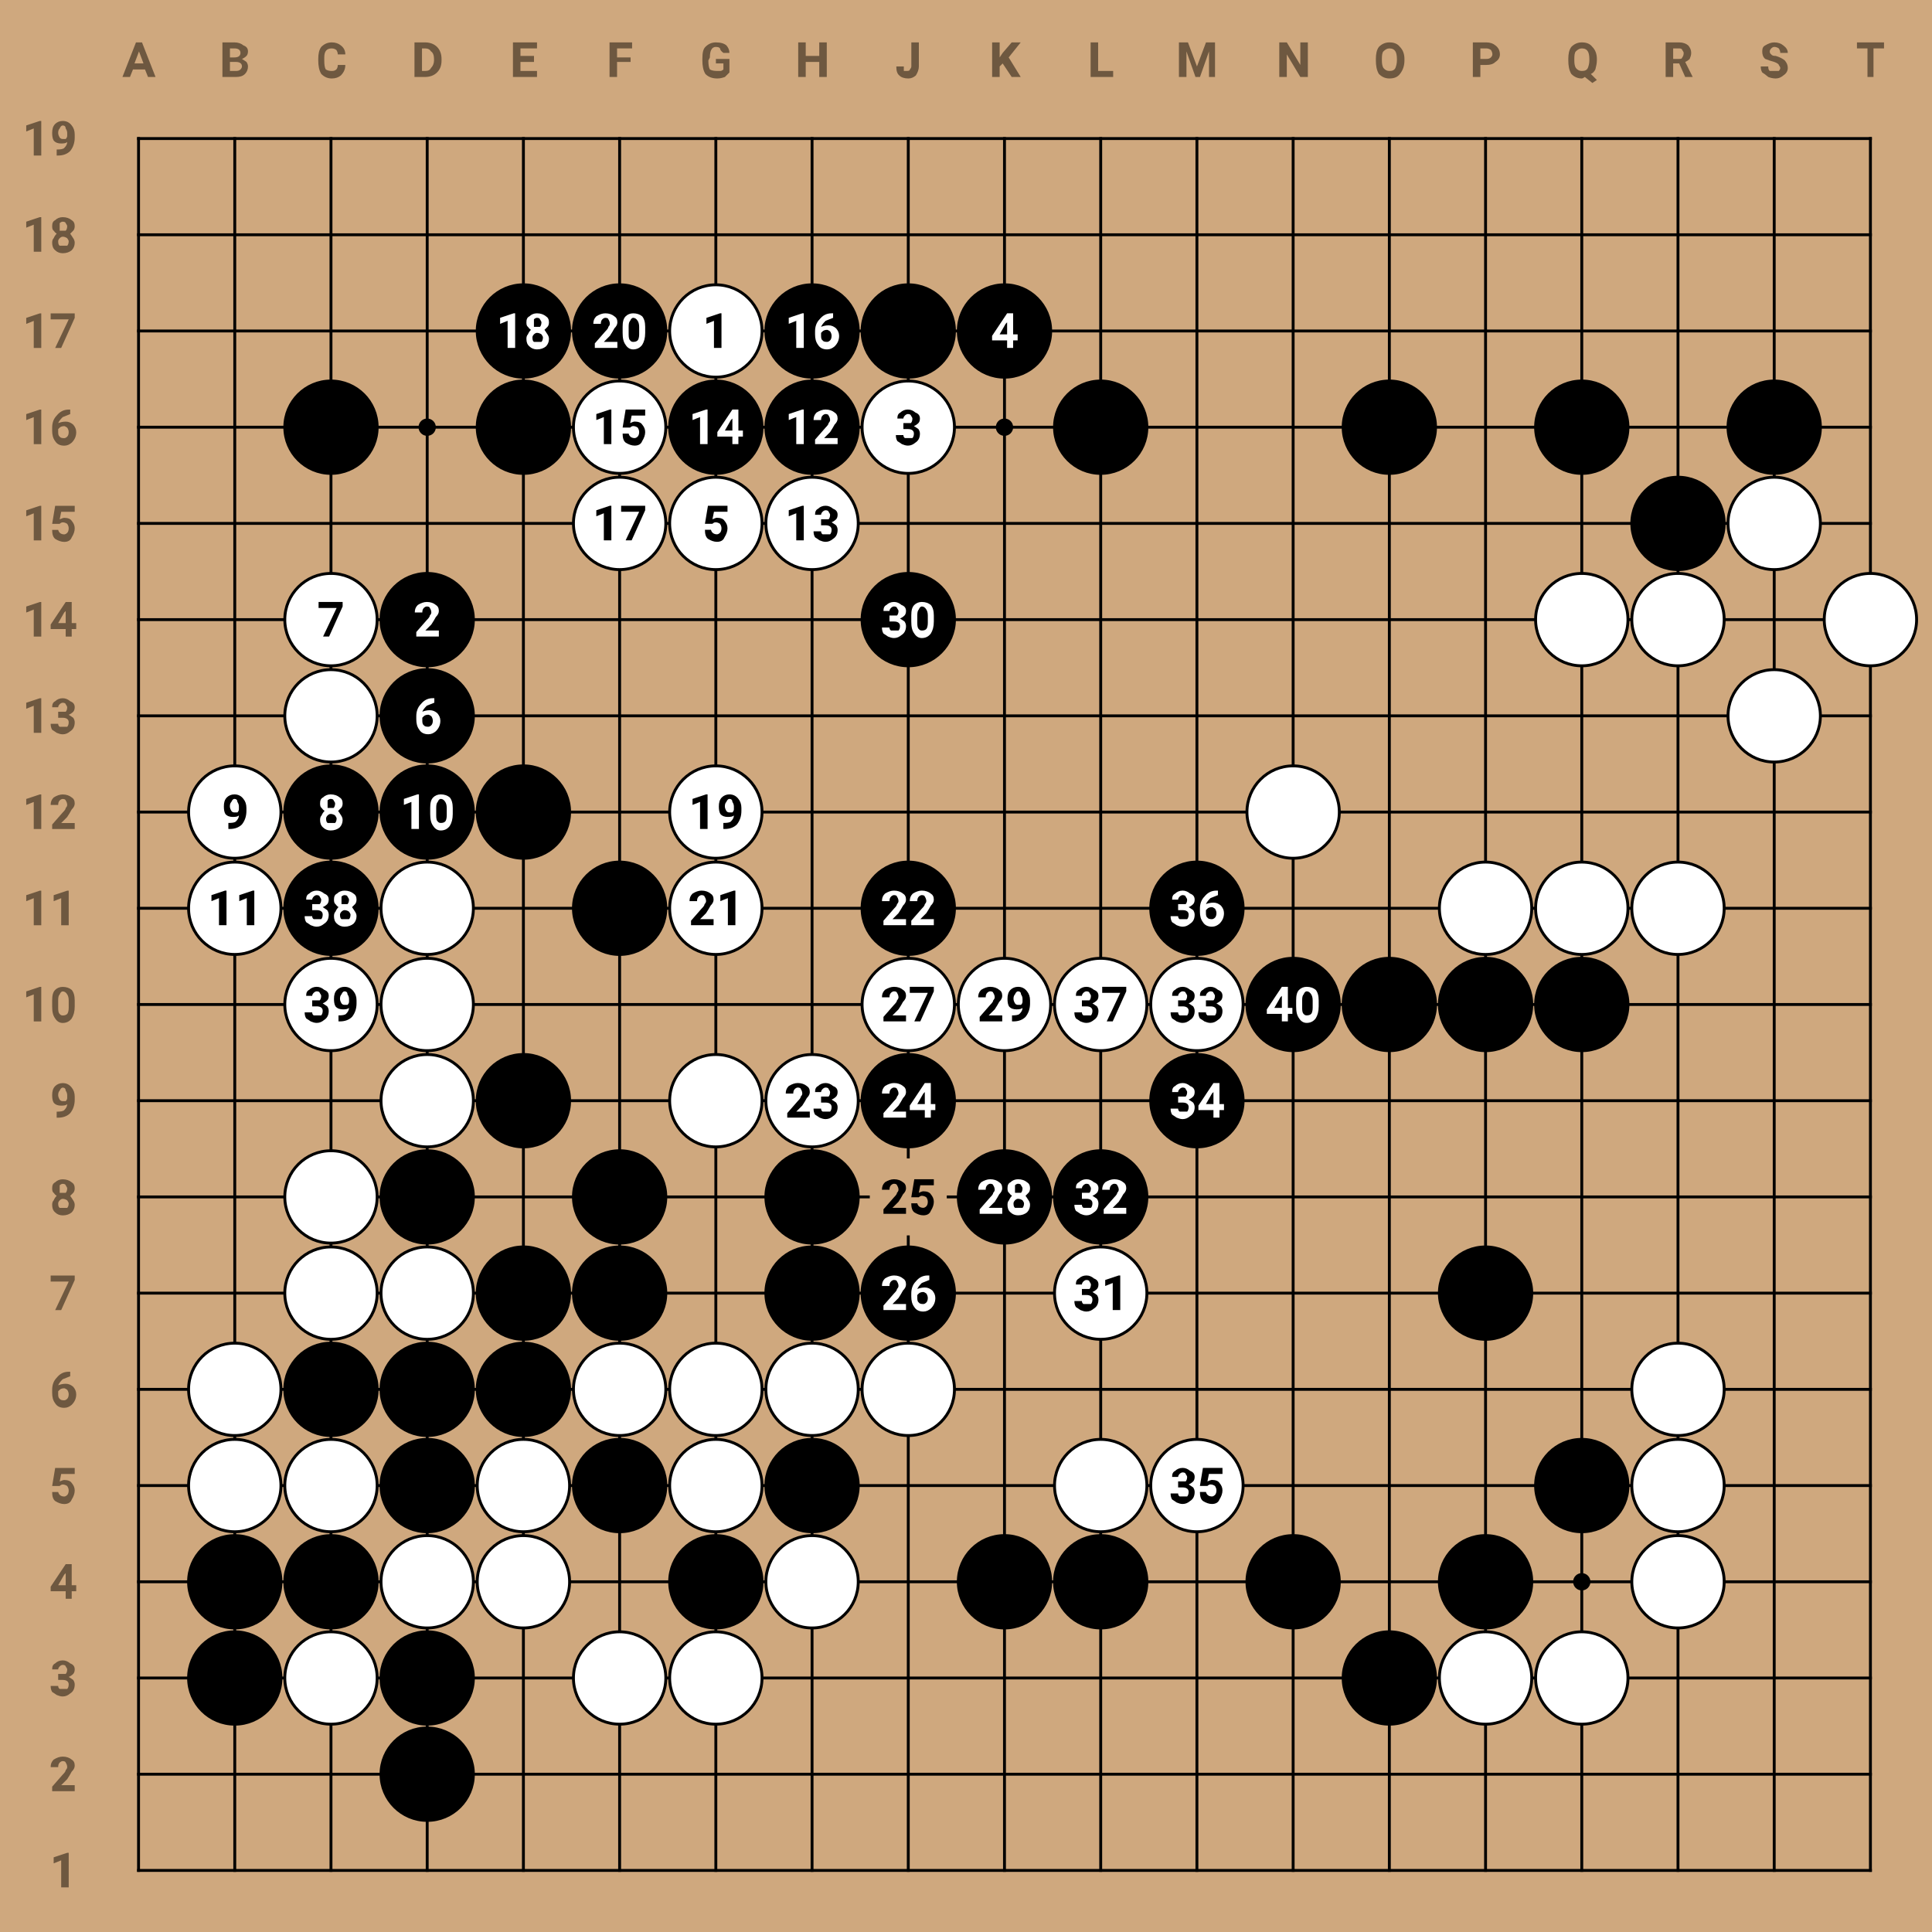
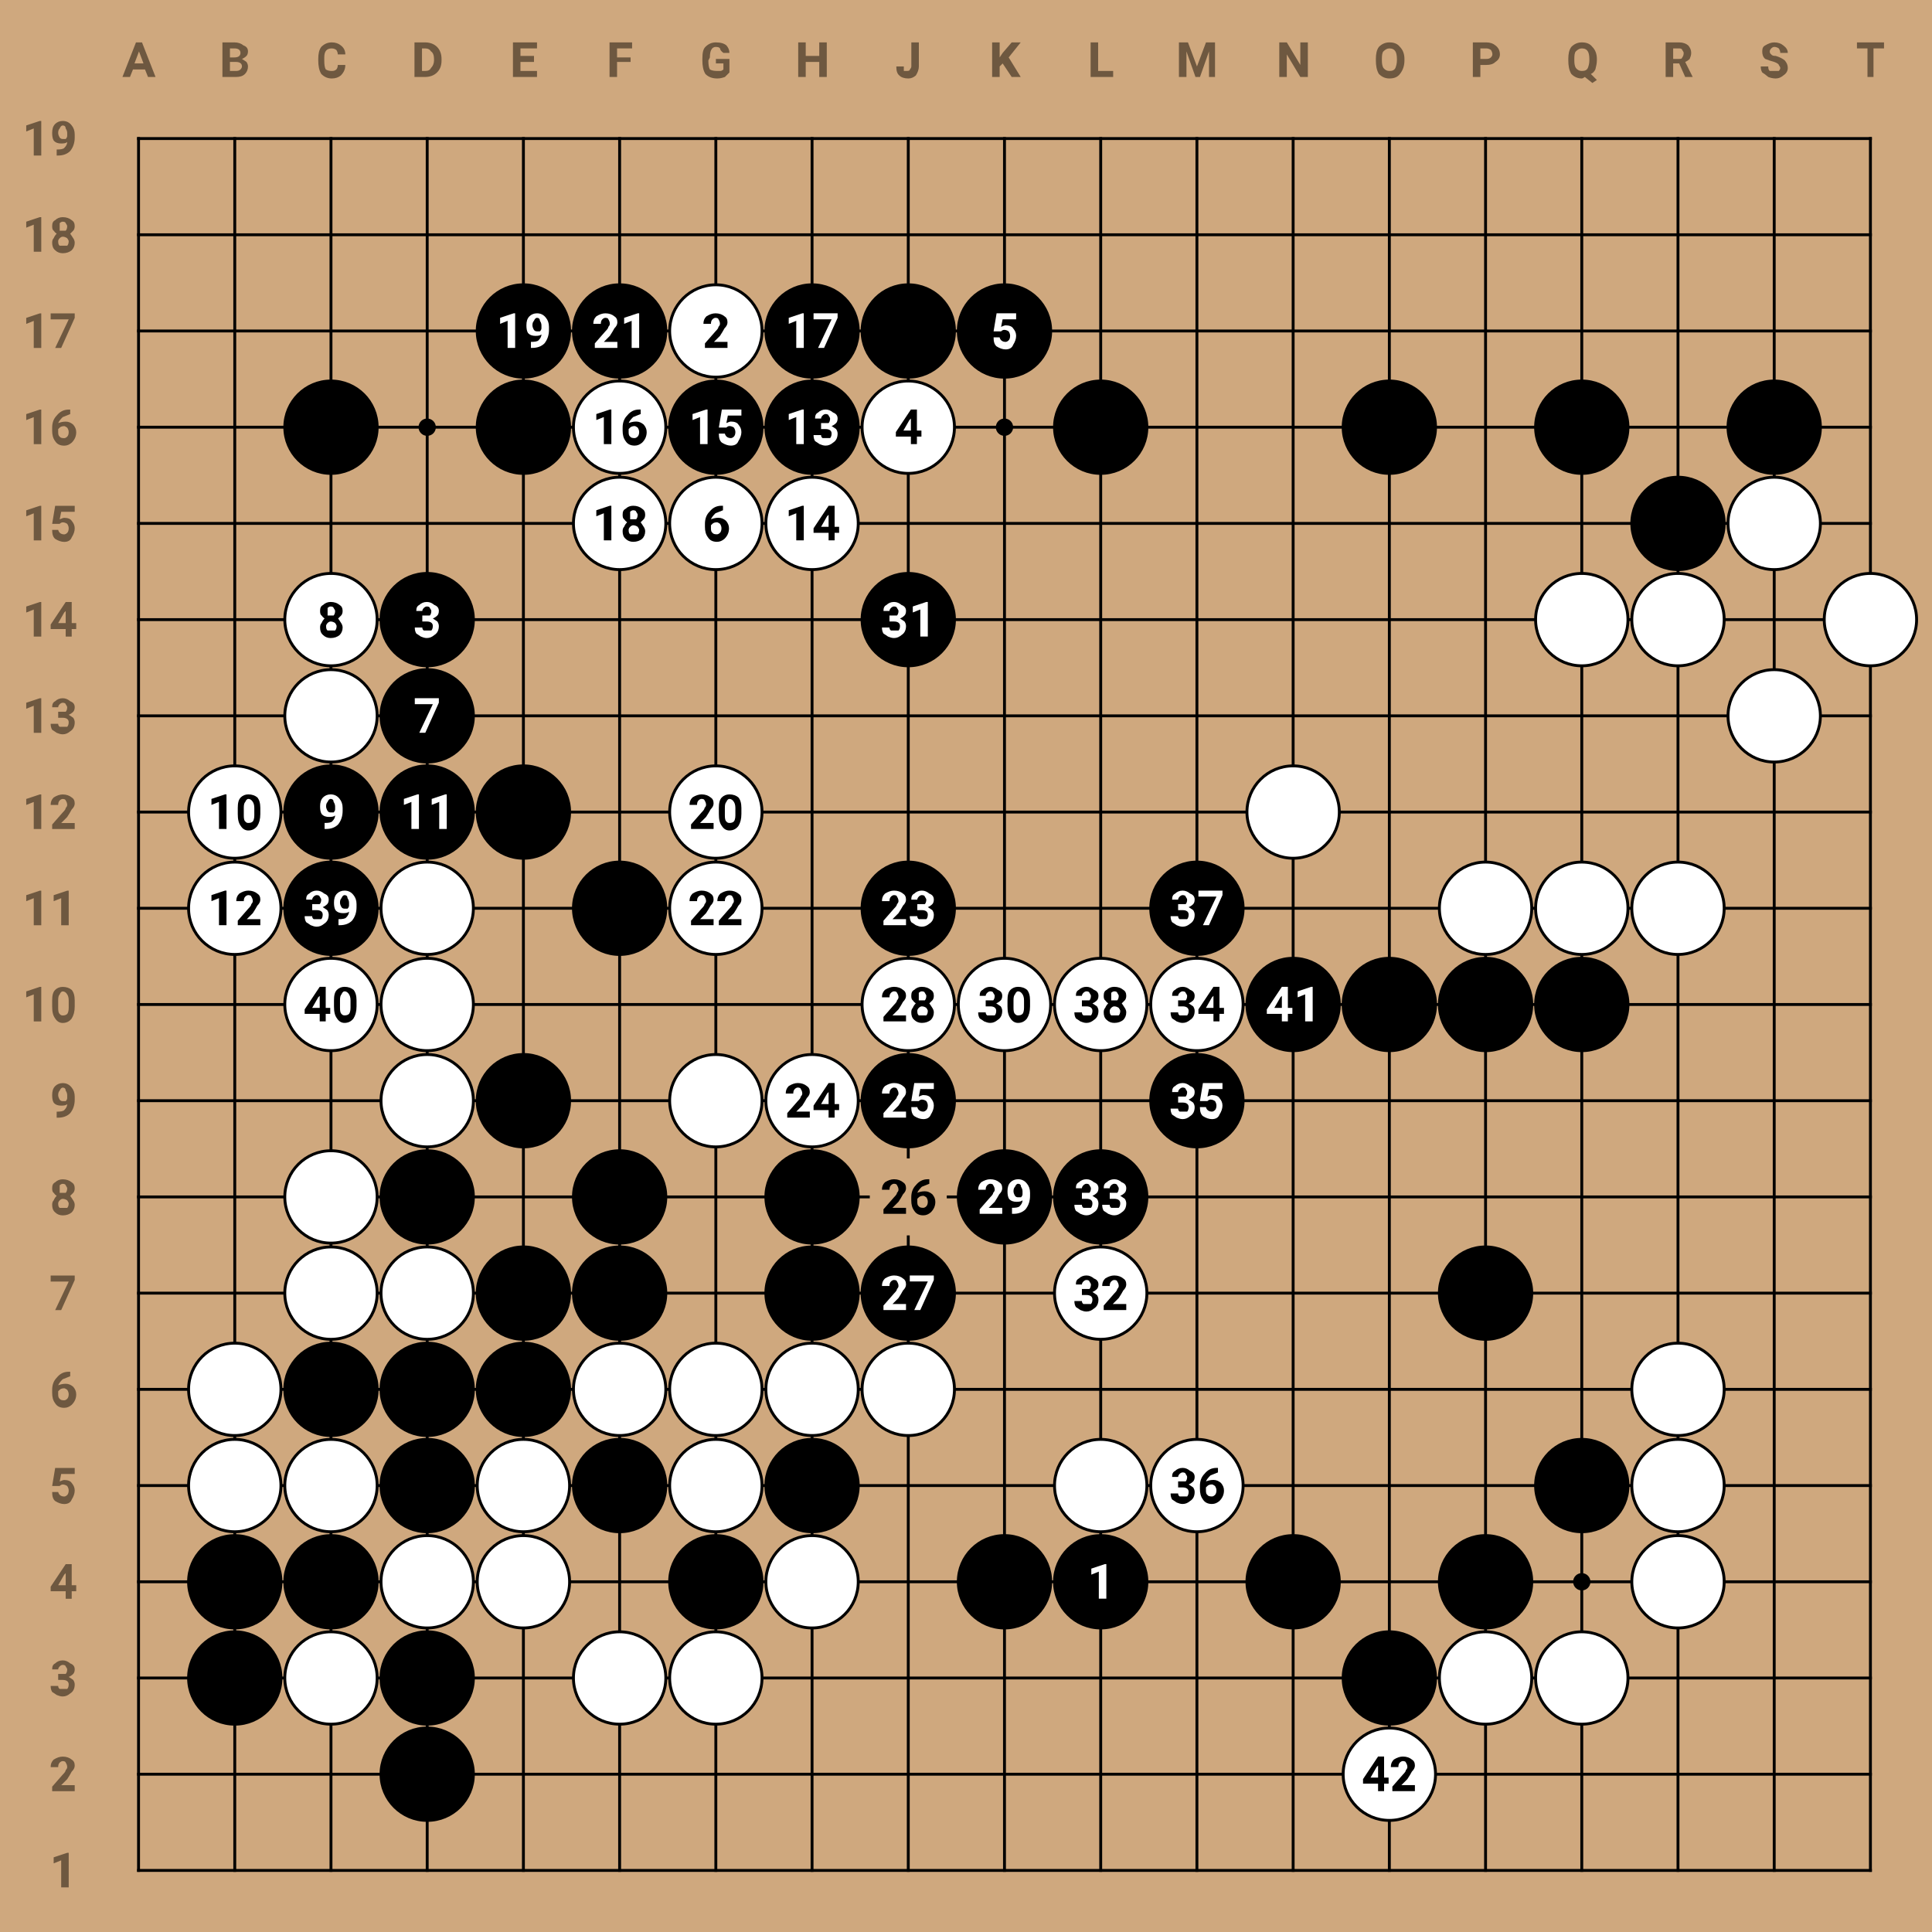
<svg xmlns="http://www.w3.org/2000/svg" font-family="Roboto" font-size="0.5" font-weight="700" viewBox="0 0 800 800" width="800">
  <defs>
    <clipPath id="board-clip">
      <rect height="19" width="19" x="-0.5" y="-0.5" />
    </clipPath>
    <marker id="linehead" markerHeight="4" markerWidth="4" refX="2" refY="2">
      <circle cx="2" cy="2" r="2" />
    </marker>
    <marker id="arrowhead" markerHeight="5" markerWidth="7" orient="auto" refX="7" refY="2.5">
      <polygon points="0 0, 7 2.5, 0 5" />
    </marker>
  </defs>
  <rect fill="#cfa87e" height="100%" width="100%" x="0" y="0" />
  <g id="diagram" transform="scale(39.84064, 39.84064)">
    <g id="board-view" transform="translate(1.44, 1.44)">
      <g clip-path="url(#board-clip)" id="goban">
        <g id="lines" stroke="black" stroke-linecap="square" stroke-width="0.03">
          <line x1="0" x2="0" y1="0" y2="18" />
          <line x1="1" x2="1" y1="0" y2="18" />
          <line x1="2" x2="2" y1="0" y2="18" />
          <line x1="3" x2="3" y1="0" y2="18" />
          <line x1="4" x2="4" y1="0" y2="18" />
          <line x1="5" x2="5" y1="0" y2="18" />
          <line x1="6" x2="6" y1="0" y2="18" />
          <line x1="7" x2="7" y1="0" y2="18" />
          <line x1="8" x2="8" y1="0" y2="18" />
          <line x1="9" x2="9" y1="0" y2="18" />
          <line x1="10" x2="10" y1="0" y2="18" />
          <line x1="11" x2="11" y1="0" y2="18" />
          <line x1="12" x2="12" y1="0" y2="18" />
          <line x1="13" x2="13" y1="0" y2="18" />
          <line x1="14" x2="14" y1="0" y2="18" />
          <line x1="15" x2="15" y1="0" y2="18" />
          <line x1="16" x2="16" y1="0" y2="18" />
          <line x1="17" x2="17" y1="0" y2="18" />
          <line x1="18" x2="18" y1="0" y2="18" />
          <line x1="0" x2="18" y1="0" y2="0" />
          <line x1="0" x2="18" y1="1" y2="1" />
          <line x1="0" x2="18" y1="2" y2="2" />
          <line x1="0" x2="18" y1="3" y2="3" />
          <line x1="0" x2="18" y1="4" y2="4" />
          <line x1="0" x2="18" y1="5" y2="5" />
          <line x1="0" x2="18" y1="6" y2="6" />
          <line x1="0" x2="18" y1="7" y2="7" />
          <line x1="0" x2="18" y1="8" y2="8" />
          <line x1="0" x2="18" y1="9" y2="9" />
          <line x1="0" x2="18" y1="10" y2="10" />
          <line x1="0" x2="18" y1="11" y2="11" />
          <line x1="0" x2="18" y1="12" y2="12" />
          <line x1="0" x2="18" y1="13" y2="13" />
          <line x1="0" x2="18" y1="14" y2="14" />
          <line x1="0" x2="18" y1="15" y2="15" />
          <line x1="0" x2="18" y1="16" y2="16" />
          <line x1="0" x2="18" y1="17" y2="17" />
          <line x1="0" x2="18" y1="18" y2="18" />
          <g fill="black" id="hoshi" stroke="none">
            <circle cx="3" cy="3" r="0.09" />
            <circle cx="3" cy="9" r="0.09" />
            <circle cx="3" cy="15" r="0.09" />
            <circle cx="9" cy="3" r="0.09" />
            <circle cx="9" cy="9" r="0.09" />
            <circle cx="9" cy="15" r="0.09" />
            <circle cx="15" cy="3" r="0.09" />
            <circle cx="15" cy="9" r="0.09" />
            <circle cx="15" cy="15" r="0.09" />
          </g>
        </g>
        <g id="stones" stroke="none">
          <circle cx="4" cy="2" fill="black" r="0.48" stroke="black" stroke-width="0.03" />
          <circle cx="5" cy="2" fill="black" r="0.48" stroke="black" stroke-width="0.03" />
          <circle cx="6" cy="2" fill="white" r="0.48" stroke="black" stroke-width="0.03" />
          <circle cx="7" cy="2" fill="black" r="0.48" stroke="black" stroke-width="0.03" />
          <circle cx="8" cy="2" fill="black" r="0.48" stroke="black" stroke-width="0.03" />
          <circle cx="9" cy="2" fill="black" r="0.48" stroke="black" stroke-width="0.03" />
          <circle cx="2" cy="3" fill="black" r="0.48" stroke="black" stroke-width="0.03" />
          <circle cx="4" cy="3" fill="black" r="0.48" stroke="black" stroke-width="0.03" />
          <circle cx="5" cy="3" fill="white" r="0.48" stroke="black" stroke-width="0.03" />
          <circle cx="6" cy="3" fill="black" r="0.48" stroke="black" stroke-width="0.03" />
          <circle cx="7" cy="3" fill="black" r="0.48" stroke="black" stroke-width="0.03" />
          <circle cx="8" cy="3" fill="white" r="0.48" stroke="black" stroke-width="0.03" />
          <circle cx="10" cy="3" fill="black" r="0.48" stroke="black" stroke-width="0.03" />
          <circle cx="13" cy="3" fill="black" r="0.48" stroke="black" stroke-width="0.03" />
          <circle cx="15" cy="3" fill="black" r="0.48" stroke="black" stroke-width="0.03" />
          <circle cx="17" cy="3" fill="black" r="0.48" stroke="black" stroke-width="0.03" />
          <circle cx="5" cy="4" fill="white" r="0.48" stroke="black" stroke-width="0.03" />
          <circle cx="6" cy="4" fill="white" r="0.48" stroke="black" stroke-width="0.03" />
          <circle cx="7" cy="4" fill="white" r="0.48" stroke="black" stroke-width="0.03" />
          <circle cx="16" cy="4" fill="black" r="0.48" stroke="black" stroke-width="0.03" />
          <circle cx="17" cy="4" fill="white" r="0.48" stroke="black" stroke-width="0.03" />
          <circle cx="2" cy="5" fill="white" r="0.48" stroke="black" stroke-width="0.03" />
          <circle cx="3" cy="5" fill="black" r="0.48" stroke="black" stroke-width="0.03" />
          <circle cx="8" cy="5" fill="black" r="0.48" stroke="black" stroke-width="0.03" />
          <circle cx="15" cy="5" fill="white" r="0.48" stroke="black" stroke-width="0.03" />
          <circle cx="16" cy="5" fill="white" r="0.48" stroke="black" stroke-width="0.03" />
          <circle cx="18" cy="5" fill="white" r="0.48" stroke="black" stroke-width="0.03" />
          <circle cx="2" cy="6" fill="white" r="0.48" stroke="black" stroke-width="0.03" />
          <circle cx="3" cy="6" fill="black" r="0.48" stroke="black" stroke-width="0.03" />
          <circle cx="17" cy="6" fill="white" r="0.48" stroke="black" stroke-width="0.03" />
          <circle cx="1" cy="7" fill="white" r="0.48" stroke="black" stroke-width="0.03" />
          <circle cx="2" cy="7" fill="black" r="0.48" stroke="black" stroke-width="0.03" />
          <circle cx="3" cy="7" fill="black" r="0.48" stroke="black" stroke-width="0.03" />
          <circle cx="4" cy="7" fill="black" r="0.48" stroke="black" stroke-width="0.03" />
          <circle cx="6" cy="7" fill="white" r="0.48" stroke="black" stroke-width="0.03" />
          <circle cx="12" cy="7" fill="white" r="0.48" stroke="black" stroke-width="0.03" />
          <circle cx="1" cy="8" fill="white" r="0.48" stroke="black" stroke-width="0.03" />
          <circle cx="2" cy="8" fill="black" r="0.48" stroke="black" stroke-width="0.03" />
          <circle cx="3" cy="8" fill="white" r="0.48" stroke="black" stroke-width="0.03" />
          <circle cx="5" cy="8" fill="black" r="0.48" stroke="black" stroke-width="0.03" />
          <circle cx="6" cy="8" fill="white" r="0.48" stroke="black" stroke-width="0.03" />
          <circle cx="8" cy="8" fill="black" r="0.48" stroke="black" stroke-width="0.03" />
          <circle cx="11" cy="8" fill="black" r="0.48" stroke="black" stroke-width="0.03" />
          <circle cx="14" cy="8" fill="white" r="0.48" stroke="black" stroke-width="0.03" />
          <circle cx="15" cy="8" fill="white" r="0.48" stroke="black" stroke-width="0.03" />
          <circle cx="16" cy="8" fill="white" r="0.48" stroke="black" stroke-width="0.03" />
          <circle cx="2" cy="9" fill="white" r="0.48" stroke="black" stroke-width="0.03" />
          <circle cx="3" cy="9" fill="white" r="0.48" stroke="black" stroke-width="0.03" />
          <circle cx="8" cy="9" fill="white" r="0.48" stroke="black" stroke-width="0.03" />
          <circle cx="9" cy="9" fill="white" r="0.48" stroke="black" stroke-width="0.03" />
          <circle cx="10" cy="9" fill="white" r="0.48" stroke="black" stroke-width="0.03" />
          <circle cx="11" cy="9" fill="white" r="0.48" stroke="black" stroke-width="0.03" />
          <circle cx="12" cy="9" fill="black" r="0.48" stroke="black" stroke-width="0.03" />
          <circle cx="13" cy="9" fill="black" r="0.48" stroke="black" stroke-width="0.03" />
          <circle cx="14" cy="9" fill="black" r="0.48" stroke="black" stroke-width="0.03" />
          <circle cx="15" cy="9" fill="black" r="0.48" stroke="black" stroke-width="0.03" />
          <circle cx="3" cy="10" fill="white" r="0.48" stroke="black" stroke-width="0.03" />
          <circle cx="4" cy="10" fill="black" r="0.48" stroke="black" stroke-width="0.03" />
          <circle cx="6" cy="10" fill="white" r="0.48" stroke="black" stroke-width="0.03" />
          <circle cx="7" cy="10" fill="white" r="0.48" stroke="black" stroke-width="0.03" />
          <circle cx="8" cy="10" fill="black" r="0.48" stroke="black" stroke-width="0.03" />
          <circle cx="11" cy="10" fill="black" r="0.48" stroke="black" stroke-width="0.03" />
          <circle cx="2" cy="11" fill="white" r="0.48" stroke="black" stroke-width="0.03" />
          <circle cx="3" cy="11" fill="black" r="0.48" stroke="black" stroke-width="0.03" />
          <circle cx="5" cy="11" fill="black" r="0.48" stroke="black" stroke-width="0.03" />
          <circle cx="7" cy="11" fill="black" r="0.48" stroke="black" stroke-width="0.03" />
          <circle cx="9" cy="11" fill="black" r="0.48" stroke="black" stroke-width="0.03" />
          <circle cx="10" cy="11" fill="black" r="0.48" stroke="black" stroke-width="0.03" />
          <circle cx="2" cy="12" fill="white" r="0.48" stroke="black" stroke-width="0.03" />
          <circle cx="3" cy="12" fill="white" r="0.48" stroke="black" stroke-width="0.03" />
          <circle cx="4" cy="12" fill="black" r="0.48" stroke="black" stroke-width="0.03" />
          <circle cx="5" cy="12" fill="black" r="0.48" stroke="black" stroke-width="0.03" />
          <circle cx="7" cy="12" fill="black" r="0.48" stroke="black" stroke-width="0.03" />
          <circle cx="8" cy="12" fill="black" r="0.48" stroke="black" stroke-width="0.03" />
          <circle cx="10" cy="12" fill="white" r="0.48" stroke="black" stroke-width="0.03" />
          <circle cx="14" cy="12" fill="black" r="0.48" stroke="black" stroke-width="0.03" />
          <circle cx="1" cy="13" fill="white" r="0.48" stroke="black" stroke-width="0.03" />
          <circle cx="2" cy="13" fill="black" r="0.48" stroke="black" stroke-width="0.03" />
          <circle cx="3" cy="13" fill="black" r="0.48" stroke="black" stroke-width="0.03" />
          <circle cx="4" cy="13" fill="black" r="0.48" stroke="black" stroke-width="0.03" />
          <circle cx="5" cy="13" fill="white" r="0.48" stroke="black" stroke-width="0.03" />
          <circle cx="6" cy="13" fill="white" r="0.48" stroke="black" stroke-width="0.03" />
          <circle cx="7" cy="13" fill="white" r="0.48" stroke="black" stroke-width="0.03" />
          <circle cx="8" cy="13" fill="white" r="0.48" stroke="black" stroke-width="0.03" />
          <circle cx="16" cy="13" fill="white" r="0.48" stroke="black" stroke-width="0.03" />
          <circle cx="1" cy="14" fill="white" r="0.48" stroke="black" stroke-width="0.03" />
          <circle cx="2" cy="14" fill="white" r="0.48" stroke="black" stroke-width="0.03" />
          <circle cx="3" cy="14" fill="black" r="0.48" stroke="black" stroke-width="0.03" />
          <circle cx="4" cy="14" fill="white" r="0.48" stroke="black" stroke-width="0.03" />
          <circle cx="5" cy="14" fill="black" r="0.48" stroke="black" stroke-width="0.03" />
          <circle cx="6" cy="14" fill="white" r="0.48" stroke="black" stroke-width="0.03" />
          <circle cx="7" cy="14" fill="black" r="0.48" stroke="black" stroke-width="0.03" />
          <circle cx="10" cy="14" fill="white" r="0.48" stroke="black" stroke-width="0.03" />
          <circle cx="11" cy="14" fill="white" r="0.48" stroke="black" stroke-width="0.03" />
          <circle cx="15" cy="14" fill="black" r="0.48" stroke="black" stroke-width="0.03" />
          <circle cx="16" cy="14" fill="white" r="0.48" stroke="black" stroke-width="0.03" />
          <circle cx="1" cy="15" fill="black" r="0.48" stroke="black" stroke-width="0.03" />
          <circle cx="2" cy="15" fill="black" r="0.48" stroke="black" stroke-width="0.03" />
          <circle cx="3" cy="15" fill="white" r="0.48" stroke="black" stroke-width="0.03" />
          <circle cx="4" cy="15" fill="white" r="0.48" stroke="black" stroke-width="0.03" />
          <circle cx="6" cy="15" fill="black" r="0.48" stroke="black" stroke-width="0.03" />
          <circle cx="7" cy="15" fill="white" r="0.48" stroke="black" stroke-width="0.03" />
          <circle cx="9" cy="15" fill="black" r="0.48" stroke="black" stroke-width="0.03" />
          <circle cx="10" cy="15" fill="black" r="0.48" stroke="black" stroke-width="0.03" />
          <circle cx="12" cy="15" fill="black" r="0.48" stroke="black" stroke-width="0.03" />
          <circle cx="14" cy="15" fill="black" r="0.48" stroke="black" stroke-width="0.03" />
          <circle cx="16" cy="15" fill="white" r="0.48" stroke="black" stroke-width="0.03" />
          <circle cx="1" cy="16" fill="black" r="0.48" stroke="black" stroke-width="0.03" />
          <circle cx="2" cy="16" fill="white" r="0.48" stroke="black" stroke-width="0.03" />
          <circle cx="3" cy="16" fill="black" r="0.48" stroke="black" stroke-width="0.03" />
          <circle cx="5" cy="16" fill="white" r="0.48" stroke="black" stroke-width="0.03" />
          <circle cx="6" cy="16" fill="white" r="0.48" stroke="black" stroke-width="0.03" />
          <circle cx="13" cy="16" fill="black" r="0.48" stroke="black" stroke-width="0.03" />
          <circle cx="14" cy="16" fill="white" r="0.48" stroke="black" stroke-width="0.03" />
          <circle cx="15" cy="16" fill="white" r="0.48" stroke="black" stroke-width="0.03" />
          <circle cx="3" cy="17" fill="black" r="0.48" stroke="black" stroke-width="0.03" />
+           <circle cx="13" cy="17" fill="white" r="0.48" stroke="black" stroke-width="0.03" />
        </g>
        <g id="move-numbers" text-anchor="middle">
          <g>
-             <text dy="0.35em" fill="black" x="6" y="2">1</text>
-           </g>
-           <g>
-             <text dy="0.35em" fill="white" x="3" y="5">2</text>
-           </g>
-           <g>
-             <text dy="0.35em" fill="black" x="8" y="3">3</text>
-           </g>
-           <g>
-             <text dy="0.35em" fill="white" x="9" y="2">4</text>
-           </g>
-           <g>
-             <text dy="0.35em" fill="black" x="6" y="4">5</text>
-           </g>
-           <g>
-             <text dy="0.35em" fill="white" x="3" y="6">6</text>
-           </g>
-           <g>
-             <text dy="0.35em" fill="black" x="2" y="5">7</text>
-           </g>
-           <g>
-             <text dy="0.35em" fill="white" x="2" y="7">8</text>
-           </g>
-           <g>
-             <text dy="0.35em" fill="black" x="1" y="7">9</text>
-           </g>
-           <g>
-             <text dy="0.35em" fill="white" x="3" y="7">10</text>
-           </g>
-           <g>
-             <text dy="0.35em" fill="black" x="1" y="8">11</text>
-           </g>
-           <g>
-             <text dy="0.35em" fill="white" x="7" y="3">12</text>
-           </g>
-           <g>
-             <text dy="0.35em" fill="black" x="7" y="4">13</text>
-           </g>
-           <g>
-             <text dy="0.35em" fill="white" x="6" y="3">14</text>
-           </g>
-           <g>
-             <text dy="0.35em" fill="black" x="5" y="3">15</text>
-           </g>
-           <g>
-             <text dy="0.35em" fill="white" x="7" y="2">16</text>
-           </g>
-           <g>
-             <text dy="0.35em" fill="black" x="5" y="4">17</text>
-           </g>
-           <g>
-             <text dy="0.35em" fill="white" x="4" y="2">18</text>
-           </g>
-           <g>
-             <text dy="0.35em" fill="black" x="6" y="7">19</text>
-           </g>
-           <g>
-             <text dy="0.35em" fill="white" x="5" y="2">20</text>
-           </g>
-           <g>
-             <text dy="0.35em" fill="black" x="6" y="8">21</text>
-           </g>
-           <g>
-             <text dy="0.35em" fill="white" x="8" y="8">22</text>
-           </g>
-           <g>
-             <text dy="0.35em" fill="black" x="7" y="10">23</text>
-           </g>
-           <g>
-             <text dy="0.35em" fill="white" x="8" y="10">24</text>
+             <text dy="0.35em" fill="white" x="10" y="15">1</text>
+           </g>
+           <g>
+             <text dy="0.35em" fill="black" x="6" y="2">2</text>
+           </g>
+           <g>
+             <text dy="0.35em" fill="white" x="3" y="5">3</text>
+           </g>
+           <g>
+             <text dy="0.35em" fill="black" x="8" y="3">4</text>
+           </g>
+           <g>
+             <text dy="0.35em" fill="white" x="9" y="2">5</text>
+           </g>
+           <g>
+             <text dy="0.35em" fill="black" x="6" y="4">6</text>
+           </g>
+           <g>
+             <text dy="0.35em" fill="white" x="3" y="6">7</text>
+           </g>
+           <g>
+             <text dy="0.35em" fill="black" x="2" y="5">8</text>
+           </g>
+           <g>
+             <text dy="0.35em" fill="white" x="2" y="7">9</text>
+           </g>
+           <g>
+             <text dy="0.35em" fill="black" x="1" y="7">10</text>
+           </g>
+           <g>
+             <text dy="0.35em" fill="white" x="3" y="7">11</text>
+           </g>
+           <g>
+             <text dy="0.35em" fill="black" x="1" y="8">12</text>
+           </g>
+           <g>
+             <text dy="0.35em" fill="white" x="7" y="3">13</text>
+           </g>
+           <g>
+             <text dy="0.35em" fill="black" x="7" y="4">14</text>
+           </g>
+           <g>
+             <text dy="0.35em" fill="white" x="6" y="3">15</text>
+           </g>
+           <g>
+             <text dy="0.35em" fill="black" x="5" y="3">16</text>
+           </g>
+           <g>
+             <text dy="0.35em" fill="white" x="7" y="2">17</text>
+           </g>
+           <g>
+             <text dy="0.35em" fill="black" x="5" y="4">18</text>
+           </g>
+           <g>
+             <text dy="0.35em" fill="white" x="4" y="2">19</text>
+           </g>
+           <g>
+             <text dy="0.35em" fill="black" x="6" y="7">20</text>
+           </g>
+           <g>
+             <text dy="0.35em" fill="white" x="5" y="2">21</text>
+           </g>
+           <g>
+             <text dy="0.35em" fill="black" x="6" y="8">22</text>
+           </g>
+           <g>
+             <text dy="0.35em" fill="white" x="8" y="8">23</text>
+           </g>
+           <g>
+             <text dy="0.35em" fill="black" x="7" y="10">24</text>
+           </g>
+           <g>
+             <text dy="0.35em" fill="white" x="8" y="10">25</text>
          </g>
          <g>
            <rect fill="#cfa87e" height="0.8" width="0.8" x="7.6" y="10.6" />
-             <text dy="0.35em" fill="black" x="8" y="11">25</text>
-           </g>
-           <g>
-             <text dy="0.35em" fill="white" x="8" y="12">26</text>
-           </g>
-           <g>
-             <text dy="0.35em" fill="black" x="8" y="9">27</text>
-           </g>
-           <g>
-             <text dy="0.35em" fill="white" x="9" y="11">28</text>
-           </g>
-           <g>
-             <text dy="0.35em" fill="black" x="9" y="9">29</text>
-           </g>
-           <g>
-             <text dy="0.35em" fill="white" x="8" y="5">30</text>
-           </g>
-           <g>
-             <text dy="0.35em" fill="black" x="10" y="12">31</text>
-           </g>
-           <g>
-             <text dy="0.35em" fill="white" x="10" y="11">32</text>
-           </g>
-           <g>
-             <text dy="0.35em" fill="black" x="11" y="9">33</text>
-           </g>
-           <g>
-             <text dy="0.35em" fill="white" x="11" y="10">34</text>
-           </g>
-           <g>
-             <text dy="0.35em" fill="black" x="11" y="14">35</text>
-           </g>
-           <g>
-             <text dy="0.35em" fill="white" x="11" y="8">36</text>
-           </g>
-           <g>
-             <text dy="0.35em" fill="black" x="10" y="9">37</text>
-           </g>
-           <g>
-             <text dy="0.35em" fill="white" x="2" y="8">38</text>
-           </g>
-           <g>
-             <text dy="0.35em" fill="black" x="2" y="9">39</text>
-           </g>
-           <g>
-             <text dy="0.35em" fill="white" x="12" y="9">40</text>
+             <text dy="0.35em" fill="black" x="8" y="11">26</text>
+           </g>
+           <g>
+             <text dy="0.35em" fill="white" x="8" y="12">27</text>
+           </g>
+           <g>
+             <text dy="0.35em" fill="black" x="8" y="9">28</text>
+           </g>
+           <g>
+             <text dy="0.35em" fill="white" x="9" y="11">29</text>
+           </g>
+           <g>
+             <text dy="0.35em" fill="black" x="9" y="9">30</text>
+           </g>
+           <g>
+             <text dy="0.35em" fill="white" x="8" y="5">31</text>
+           </g>
+           <g>
+             <text dy="0.35em" fill="black" x="10" y="12">32</text>
+           </g>
+           <g>
+             <text dy="0.35em" fill="white" x="10" y="11">33</text>
+           </g>
+           <g>
+             <text dy="0.35em" fill="black" x="11" y="9">34</text>
+           </g>
+           <g>
+             <text dy="0.35em" fill="white" x="11" y="10">35</text>
+           </g>
+           <g>
+             <text dy="0.35em" fill="black" x="11" y="14">36</text>
+           </g>
+           <g>
+             <text dy="0.35em" fill="white" x="11" y="8">37</text>
+           </g>
+           <g>
+             <text dy="0.35em" fill="black" x="10" y="9">38</text>
+           </g>
+           <g>
+             <text dy="0.35em" fill="white" x="2" y="8">39</text>
+           </g>
+           <g>
+             <text dy="0.35em" fill="black" x="2" y="9">40</text>
+           </g>
+           <g>
+             <text dy="0.35em" fill="white" x="12" y="9">41</text>
+           </g>
+           <g>
+             <text dy="0.35em" fill="black" x="13" y="17">42</text>
          </g>
        </g>
      </g>
    </g>
    <g fill="#6e5840" id="board-labels" transform="translate(0.8, 0.8)">
      <g text-anchor="middle">
        <text x="0.64" y="0.0">A</text>
        <text x="1.64" y="0.0">B</text>
        <text x="2.64" y="0.0">C</text>
        <text x="3.64" y="0.0">D</text>
        <text x="4.64" y="0.0">E</text>
        <text x="5.64" y="0.0">F</text>
        <text x="6.64" y="0.0">G</text>
        <text x="7.64" y="0.0">H</text>
        <text x="8.64" y="0.0">J</text>
        <text x="9.64" y="0.0">K</text>
        <text x="10.64" y="0.0">L</text>
        <text x="11.64" y="0.0">M</text>
        <text x="12.64" y="0.0">N</text>
        <text x="13.64" y="0.0">O</text>
        <text x="14.64" y="0.0">P</text>
        <text x="15.64" y="0.0">Q</text>
        <text x="16.64" y="0.0">R</text>
        <text x="17.64" y="0.0">S</text>
        <text x="18.64" y="0.0">T</text>
      </g>
      <g text-anchor="end">
        <text dy="0.35em" x="0.0" y="18.64">1</text>
        <text dy="0.35em" x="0.0" y="17.64">2</text>
        <text dy="0.35em" x="0.0" y="16.64">3</text>
        <text dy="0.35em" x="0.0" y="15.64">4</text>
        <text dy="0.35em" x="0.0" y="14.64">5</text>
        <text dy="0.35em" x="0.0" y="13.64">6</text>
        <text dy="0.35em" x="0.0" y="12.64">7</text>
        <text dy="0.35em" x="0.0" y="11.64">8</text>
        <text dy="0.35em" x="0.0" y="10.64">9</text>
        <text dy="0.35em" x="0.0" y="9.64">10</text>
        <text dy="0.35em" x="0.0" y="8.64">11</text>
        <text dy="0.35em" x="0.0" y="7.64">12</text>
        <text dy="0.35em" x="0.0" y="6.64">13</text>
        <text dy="0.35em" x="0.0" y="5.64">14</text>
        <text dy="0.35em" x="0.0" y="4.64">15</text>
        <text dy="0.35em" x="0.0" y="3.64">16</text>
        <text dy="0.35em" x="0.0" y="2.64">17</text>
        <text dy="0.35em" x="0.0" y="1.64">18</text>
        <text dy="0.35em" x="0.0" y="0.64">19</text>
      </g>
    </g>
  </g>
</svg>
